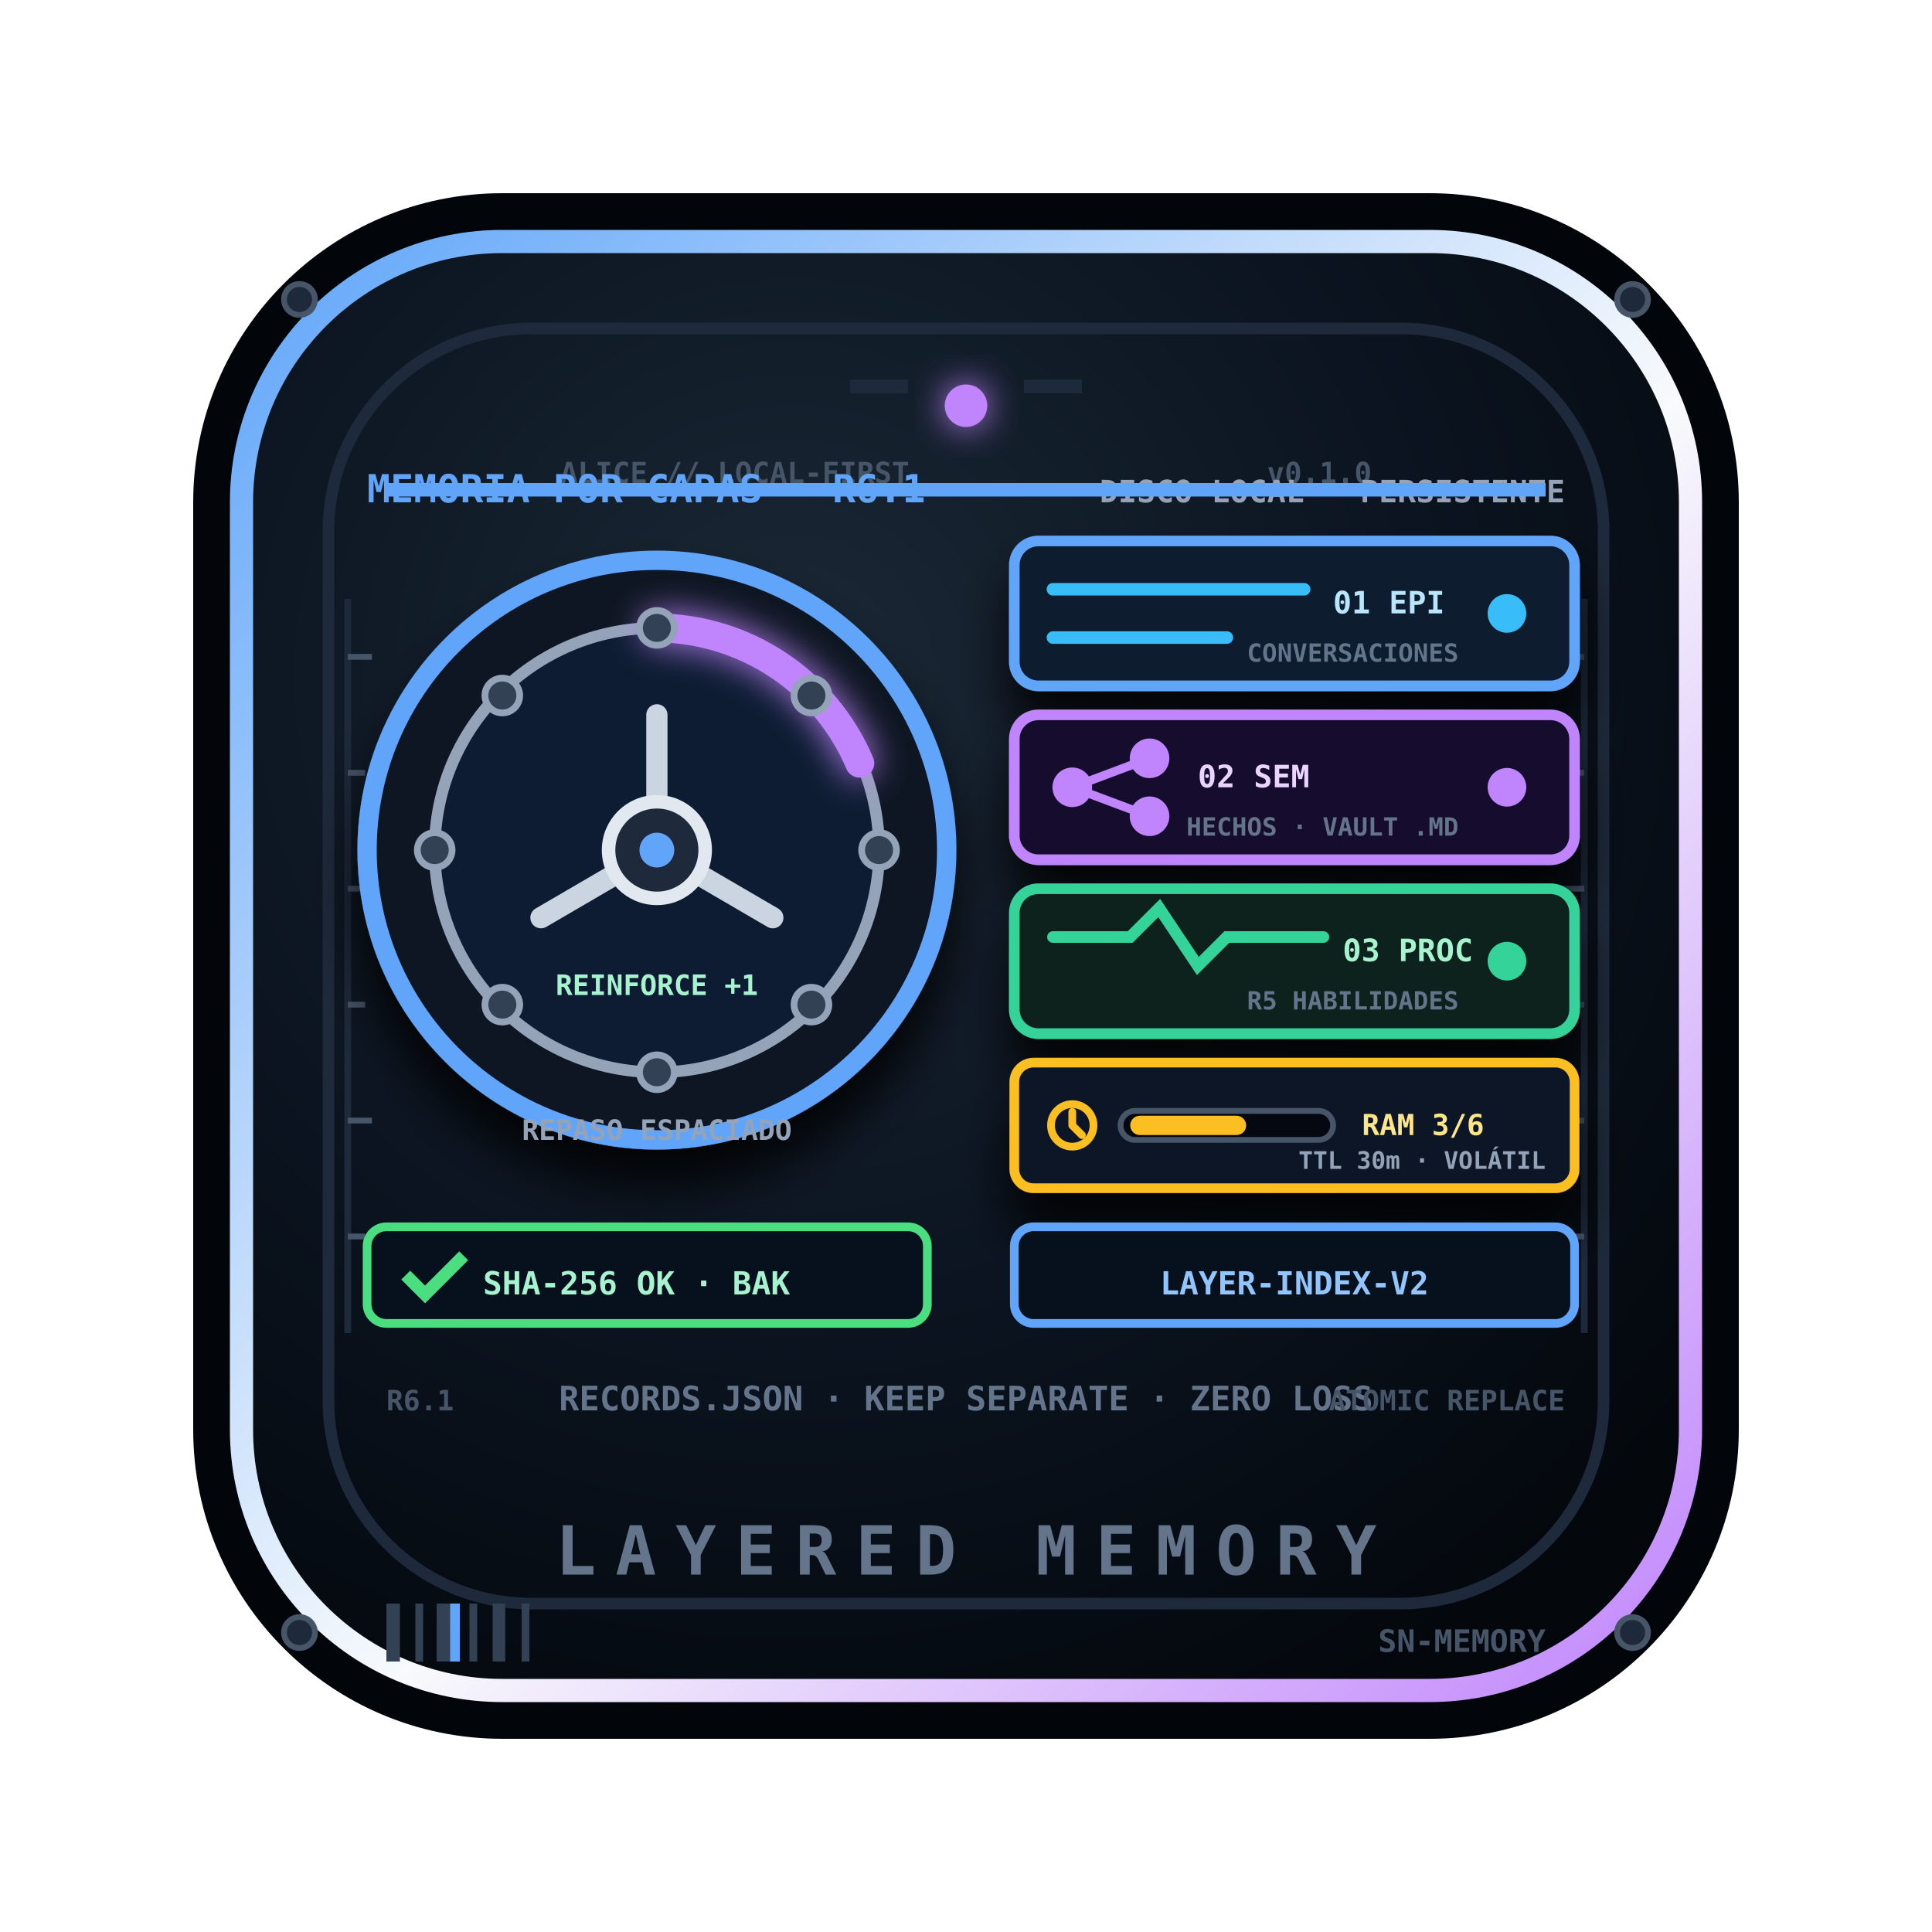
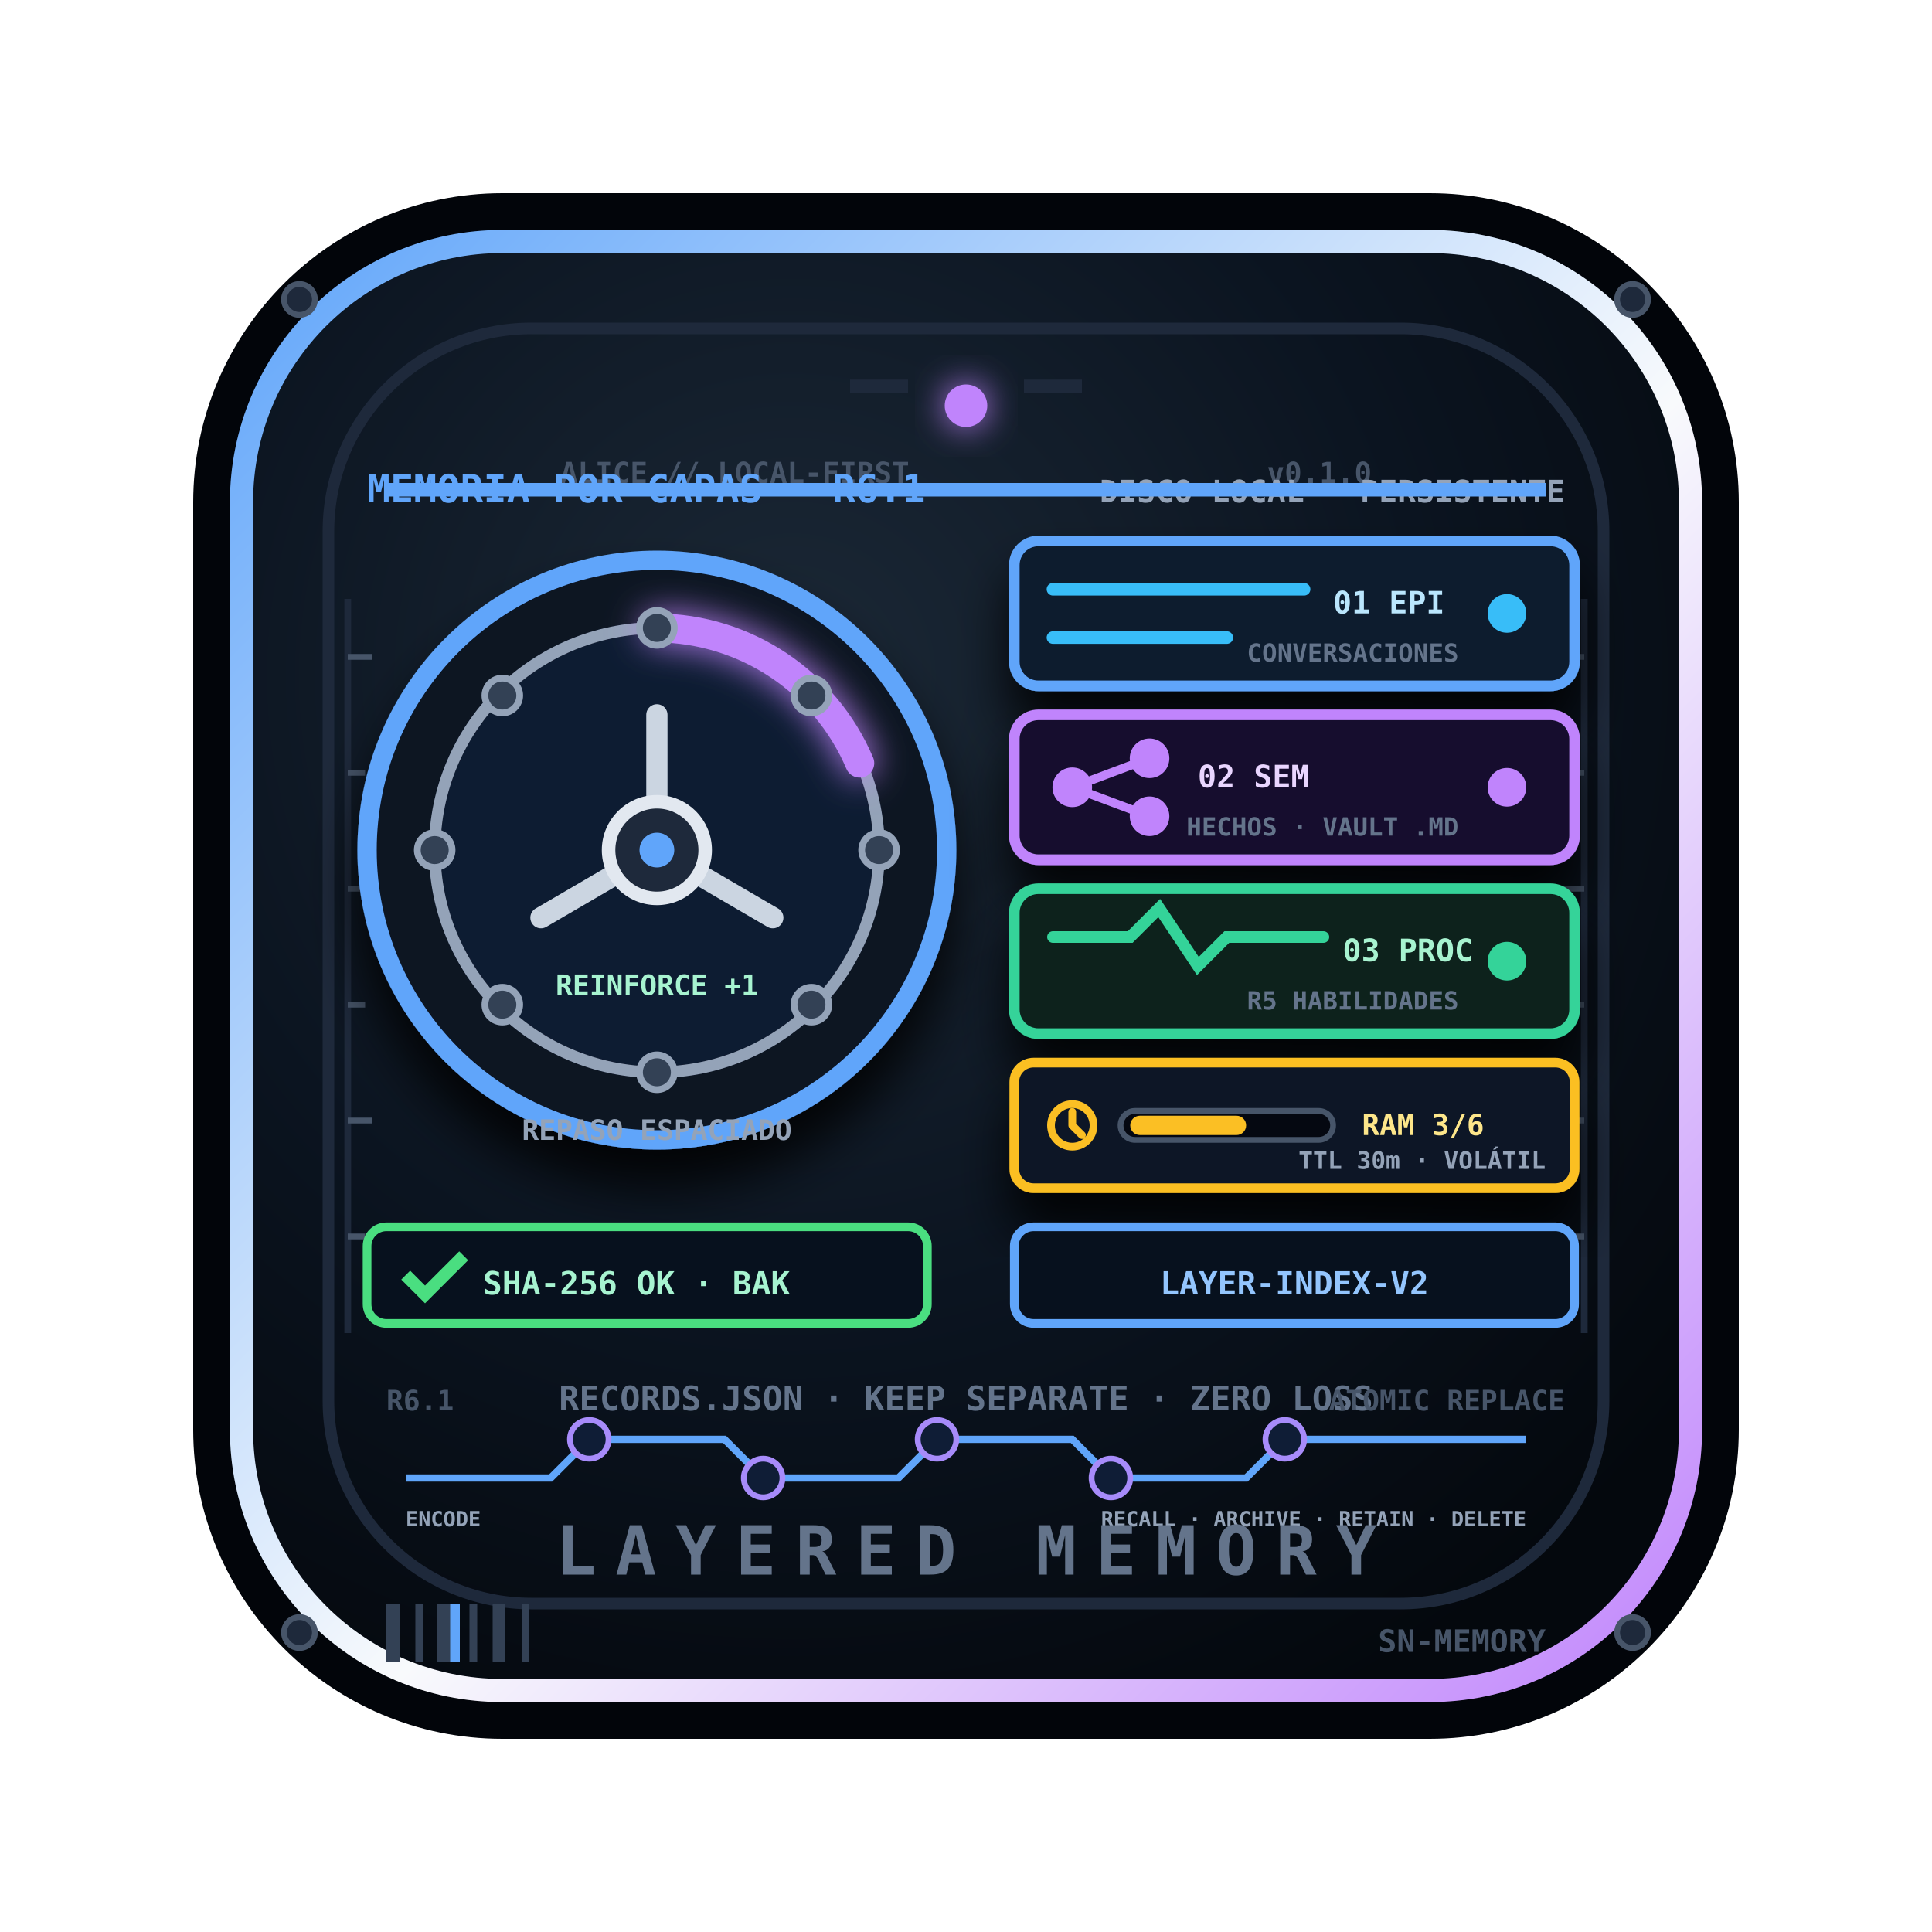
<svg xmlns="http://www.w3.org/2000/svg" viewBox="0 0 200 200" role="img" aria-label="Memoria">
  <style>
    .memory-dash{animation:memoryDash 2.8s linear infinite}.memory-blink{animation:memoryBlink 1.6s steps(2,end) infinite}.memory-blink2{animation:memoryBlink 2.3s steps(2,end) .5s infinite}.memory-scan{animation:memoryScan 4.2s ease-in-out infinite}.memory-spin{transform-box:fill-box;transform-origin:50% 50%;animation:memorySpin 16s linear infinite}
    @keyframes memoryDash{to{stroke-dashoffset:-26}}@keyframes memoryBlink{50%{opacity:.25}}
    @keyframes memoryScan{0%,100%{y:50px;opacity:.06}50%{y:140px;opacity:.4}}
    @keyframes memorySpin{to{transform:rotate(360deg)}}
    @media(prefers-reduced-motion:reduce){.memory-dash,.memory-blink,.memory-blink2,.memory-scan,.memory-spin{animation:none}}
  </style>
  <defs>
    <radialGradient id="memory-plate" cx="38%" cy="30%" r="80%">
      <stop stop-color="#1b2836" />
      <stop offset=".55" stop-color="#0b1420" />
      <stop offset="1" stop-color="#04080d" />
    </radialGradient>
    <linearGradient id="memory-ga" x1="0" y1="0" x2="1" y2="1">
      <stop stop-color="#60a5fa" />
      <stop offset=".55" stop-color="#f8fafc" />
      <stop offset="1" stop-color="#c084fc" />
    </linearGradient>
    <linearGradient id="memory-gb" x1="0" x2="1">
      <stop stop-color="#c084fc" />
      <stop offset="1" stop-color="#60a5fa" />
    </linearGradient>
    <linearGradient id="memory-metal" x1="0" y1="0" x2="1" y2="1">
      <stop stop-color="#94a3b8" />
      <stop offset=".35" stop-color="#334155" />
      <stop offset=".7" stop-color="#111827" />
      <stop offset="1" stop-color="#020617" />
    </linearGradient>
    <linearGradient id="memory-screen-bg" x1="0" y1="0" x2="0" y2="1">
      <stop stop-color="#06121d" />
      <stop offset="1" stop-color="#02070e" />
    </linearGradient>
    <radialGradient id="memory-halo">
      <stop stop-color="#fff" />
      <stop offset=".2" stop-color="#60a5fa" />
      <stop offset=".7" stop-color="#c084fc" />
      <stop offset="1" stop-color="#07111d" />
    </radialGradient>
    <filter id="memory-shadow" x="-45%" y="-45%" width="190%" height="200%">
      <feDropShadow dx="0" dy="4" stdDeviation="2.6" flood-color="#000" flood-opacity=".85" />
    </filter>
    <filter id="memory-glow" x="-70%" y="-70%" width="240%" height="240%">
      <feGaussianBlur stdDeviation="1.8" result="b" />
      <feMerge>
        <feMergeNode in="b" />
        <feMergeNode in="SourceGraphic" />
      </feMerge>
    </filter>
  </defs>
  <rect x="20" y="20" width="160" height="160" rx="32" fill="#02050a" />
  <rect x="25" y="25" width="150" height="150" rx="27" fill="url(#memory-plate)" stroke="url(#memory-ga)" stroke-width="2.4" />
  <rect x="34" y="34" width="132" height="132" rx="21" fill="none" stroke="#1e293b" stroke-width="1.2" />
  <g fill="#1e293b" stroke="#475569" stroke-width=".6">
    <circle cx="31" cy="31" r="1.6" />
    <circle cx="169" cy="31" r="1.6" />
    <circle cx="31" cy="169" r="1.6" />
    <circle cx="169" cy="169" r="1.6" />
  </g>
  <path d="M88 40h6M106 40h6" stroke="#1e293b" stroke-width="1.4" />
  <g font-family="Consolas,monospace" font-weight="900">
    <text x="58" y="50" fill="#475569" font-size="3">ALICE // LOCAL-FIRST</text>
    <text x="142" y="50" fill="#475569" font-size="3" text-anchor="end">v0.1.0</text>
  </g>
  <path d="M36 62v76M164 62v76" stroke="#1e293b" stroke-width=".7" />
  <path d="M36 68h2.5M36 80h1.8M36 92h2.5M36 104h1.8M36 116h2.5M36 128h1.8M164 68h-2.5M164 80h-1.8M164 92h-2.5M164 104h-1.8M164 116h-2.5M164 128h-1.8" stroke="#475569" stroke-width=".6" />
  <circle class="memory-blink" cx="100" cy="42" r="2.2" fill="#c084fc" filter="url(#memory-glow)" />
  <g font-family="Consolas,monospace" font-weight="900">
    <text x="38" y="52" fill="#60a5fa" font-size="4">MEMORIA POR CAPAS · R6.1</text>
    <text x="162" y="52" fill="#94a3b8" font-size="3.2" text-anchor="end">DISCO LOCAL · PERSISTENTE</text>
  </g>
  <g filter="url(#memory-shadow)">
    <circle cx="68" cy="88" r="30" fill="#0b1424" stroke="#60a5fa" stroke-width="2" />
    <circle cx="68" cy="88" r="23" fill="#111c30" stroke="#94a3b8" stroke-width="1.2" />
  </g>
  <path d="M68 65a23 23 0 0 1 21 14" fill="none" stroke="#c084fc" stroke-width="3" stroke-linecap="round" filter="url(#memory-glow)" />
  <g stroke="#cbd5e1" stroke-width="2.2" stroke-linecap="round">
    <path d="M68 88V74M68 88l12 7M68 88l-12 7" />
  </g>
  <circle cx="68" cy="88" r="5" fill="#1e293b" stroke="#e2e8f0" stroke-width="1.4" />
  <circle class="memory-blink" cx="68" cy="88" r="1.8" fill="#60a5fa" />
  <g fill="#334155" stroke="#94a3b8" stroke-width=".7">
    <circle cx="68" cy="65" r="1.8" />
    <circle cx="84" cy="72" r="1.8" />
    <circle cx="91" cy="88" r="1.8" />
    <circle cx="84" cy="104" r="1.8" />
    <circle cx="68" cy="111" r="1.8" />
    <circle cx="52" cy="104" r="1.8" />
    <circle cx="45" cy="88" r="1.8" />
    <circle cx="52" cy="72" r="1.8" />
  </g>
  <g font-family="Consolas,monospace" font-weight="900" font-size="2.9">
    <text x="68" y="103" fill="#a7f3d0" text-anchor="middle">REINFORCE +1</text>
    <text x="68" y="118" fill="#94a3b8" text-anchor="middle">REPASO ESPACIADO</text>
  </g>
  <g filter="url(#memory-shadow)">
    <rect x="105" y="56" width="58" height="15" rx="2.5" fill="#0c1a2e" stroke="#60a5fa" stroke-width="1.1" />
  </g>
  <path d="M109 61h26M109 66h18" stroke="#38bdf8" stroke-width="1.3" stroke-linecap="round" />
  <circle cx="156" cy="63.5" r="2" fill="#38bdf8" class="memory-blink" />
  <g font-family="Consolas,monospace" font-weight="900" font-size="3.2">
    <text x="138" y="63.5" fill="#bae6fd">01 EPI</text>
    <text x="151" y="68.5" fill="#64748b" font-size="2.6" text-anchor="end">CONVERSACIONES</text>
  </g>
  <g filter="url(#memory-shadow)">
    <rect x="105" y="74" width="58" height="15" rx="2.5" fill="#14112e" stroke="#c084fc" stroke-width="1.1" />
  </g>
  <g stroke="#c084fc" stroke-width=".9" fill="none">
    <circle cx="111" cy="81.5" r="1.6" fill="#c084fc" />
    <circle cx="119" cy="78.5" r="1.6" fill="#c084fc" />
    <circle cx="119" cy="84.5" r="1.6" fill="#c084fc" />
    <path d="M111 81.5l8-3m-8 3l8 3" />
  </g>
  <circle cx="156" cy="81.5" r="2" fill="#c084fc" class="memory-blink2" />
  <g font-family="Consolas,monospace" font-weight="900" font-size="3.2">
    <text x="124" y="81.5" fill="#e9d5ff">02 SEM</text>
    <text x="151" y="86.5" fill="#64748b" font-size="2.6" text-anchor="end">HECHOS · VAULT .MD</text>
  </g>
  <g filter="url(#memory-shadow)">
    <rect x="105" y="92" width="58" height="15" rx="2.5" fill="#0c231e" stroke="#34d399" stroke-width="1.1" />
  </g>
  <path d="M109 97h8l3-3 4 6 3-3h10" fill="none" stroke="#34d399" stroke-width="1.2" stroke-linecap="round" />
  <circle cx="156" cy="99.5" r="2" fill="#34d399" />
  <g font-family="Consolas,monospace" font-weight="900" font-size="3.2">
    <text x="139" y="99.5" fill="#a7f3d0">03 PROC</text>
    <text x="151" y="104.5" fill="#64748b" font-size="2.6" text-anchor="end">R5 HABILIDADES</text>
  </g>
  <g filter="url(#memory-shadow)">
    <rect x="105" y="110" width="58" height="13" rx="2" fill="#111827" stroke="#fbbf24" stroke-width="1" />
  </g>
  <circle cx="111" cy="116.5" r="2.2" fill="none" stroke="#fbbf24" stroke-width=".8" />
  <path d="M111 116.5v-1.4m0 1.4 1 1" stroke="#fbbf24" stroke-width=".8" stroke-linecap="round" />
  <rect x="116" y="115" width="22" height="3" rx="1.5" fill="#050811" stroke="#475569" stroke-width=".6" />
  <rect x="117" y="115.5" width="12" height="2" rx="1" fill="#fbbf24" />
  <g font-family="Consolas,monospace" font-weight="900" font-size="3">
    <text x="141" y="117.5" fill="#fde68a">RAM 3/6</text>
    <text x="160" y="121" fill="#94a3b8" font-size="2.5" text-anchor="end">TTL 30m · VOLÁTIL</text>
  </g>
  <g font-family="Consolas,monospace" font-weight="900" font-size="3.3">
    <rect x="38" y="127" width="58" height="10" rx="2" fill="#07111e" stroke="#4ade80" stroke-width=".9" />
    <path d="m42 132 2 2 4-4" fill="none" stroke="#4ade80" stroke-width="1.3" />
    <text x="50" y="134" fill="#a7f3d0">SHA-256 OK · BAK</text>
    <rect x="105" y="127" width="58" height="10" rx="2" fill="#07111e" stroke="#60a5fa" stroke-width=".9" />
    <text x="134" y="134" fill="#93c5fd" text-anchor="middle">LAYER-INDEX-V2</text>
  </g>
  <g font-family="Consolas,monospace" font-weight="900">
    <text x="100" y="146" fill="#64748b" font-size="3.5" text-anchor="middle">RECORDS.JSON · KEEP SEPARATE · ZERO LOSS</text>
    <text x="40" y="146" fill="#475569" font-size="2.9">R6.1</text>
    <text x="162" y="146" fill="#475569" font-size="2.9" text-anchor="end">ATOMIC REPLACE</text>
  </g>
+   <g aria-label="Ciclo de memoria gobernado" font-family="Consolas,monospace" font-weight="900">
+     <path d="M42 153h15l4-4h14l4 4h14l4-4h14l4 4h14l4-4h25" fill="none" stroke="#60a5fa" stroke-width=".75" />
+     <g fill="#0f1d36" stroke="#a78bfa" stroke-width=".6">
+       <circle cx="61" cy="149" r="2" />
+       <circle cx="79" cy="153" r="2" />
+       <circle cx="97" cy="149" r="2" />
+       <circle cx="115" cy="153" r="2" />
+       <circle cx="133" cy="149" r="2" />
+     </g>
+     <text x="42" y="158" fill="#94a3b8" font-size="2.15">ENCODE</text>
+     <text x="158" y="158" fill="#94a3b8" font-size="2.15" text-anchor="end">RECALL · ARCHIVE · RETAIN · DELETE</text>
+   </g>
  <rect class="memory-scan" x="40" y="50" width="120" height="1.4" fill="#60a5fa" />
  <g fill="#334155">
    <rect x="40" y="166" width="1.4" height="6" />
    <rect x="43" y="166" width=".8" height="6" />
    <rect x="45.2" y="166" width="1.8" height="6" />
    <rect x="48.6" y="166" width=".8" height="6" />
    <rect x="51" y="166" width="1.3" height="6" />
    <rect x="54" y="166" width=".8" height="6" />
  </g>
  <rect x="46.6" y="166" width="1" height="6" fill="#60a5fa" />
  <g font-family="Consolas,monospace" font-weight="900">
    <text x="160" y="171" fill="#475569" font-size="3.2" text-anchor="end">SN-MEMORY</text>
  </g>
  <g font-family="Consolas,monospace" font-weight="900">
    <text x="100" y="163" fill="#64748b" font-size="7" text-anchor="middle" letter-spacing="2">LAYERED MEMORY</text>
  </g>
</svg>
